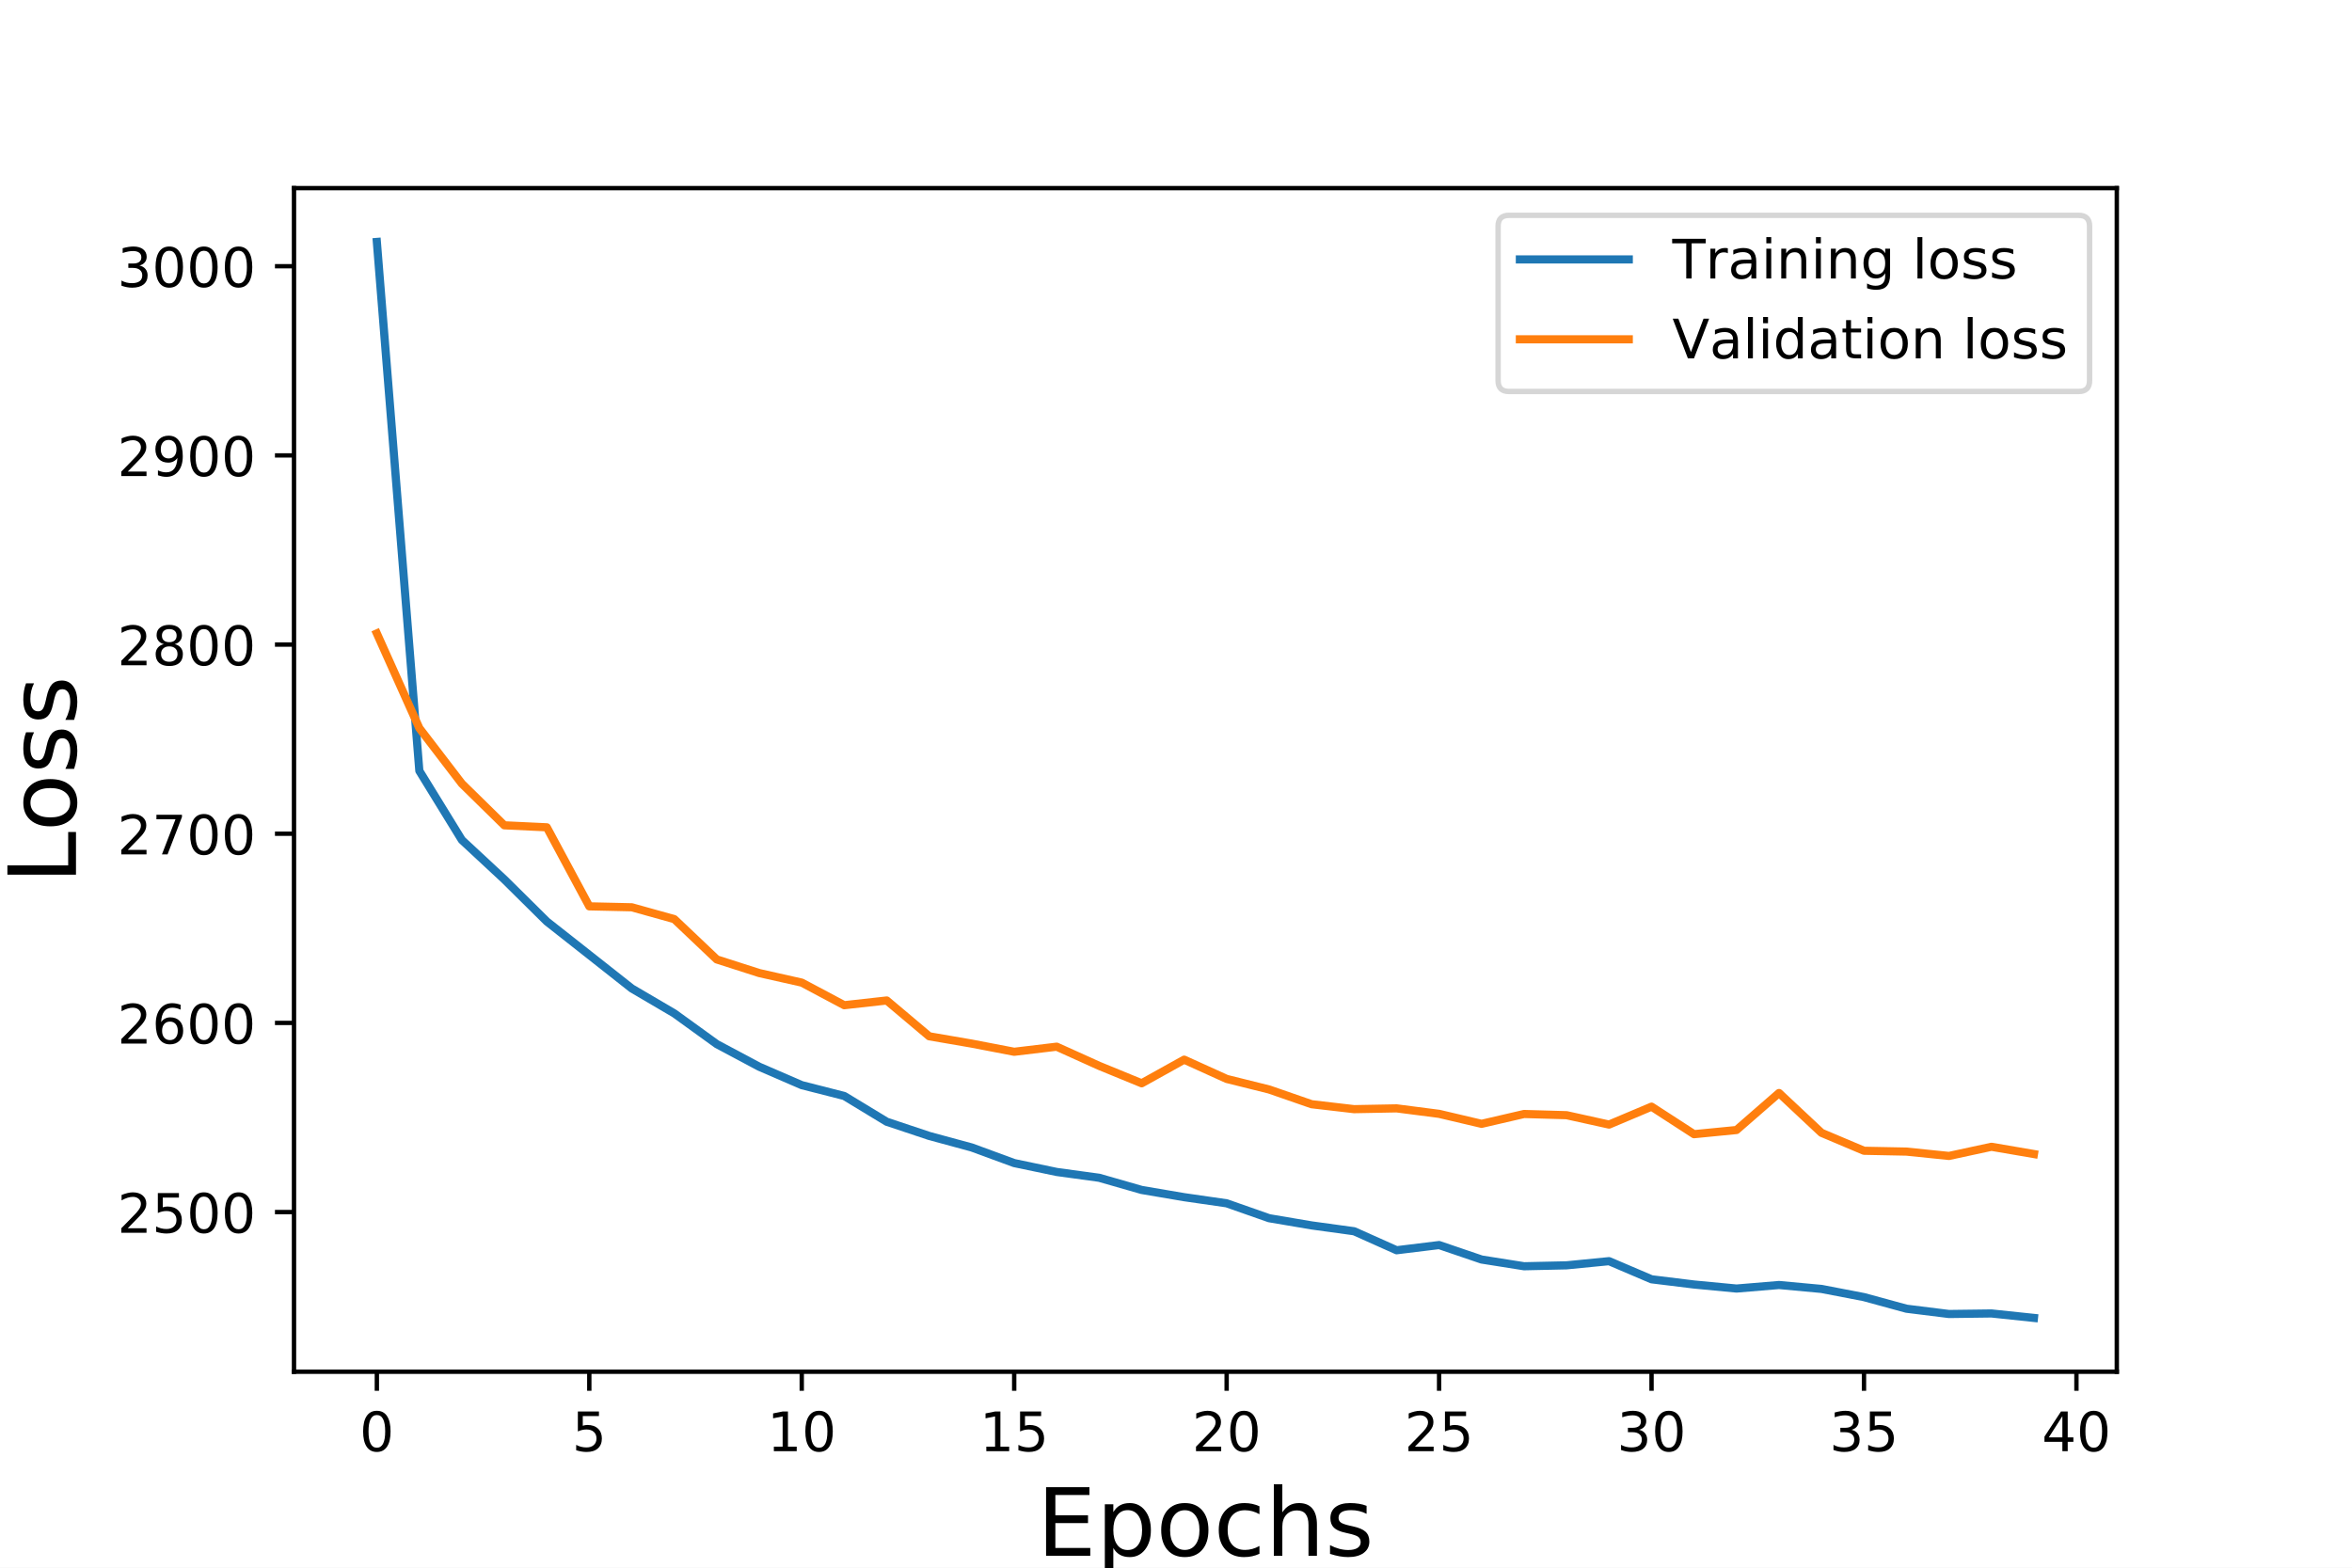
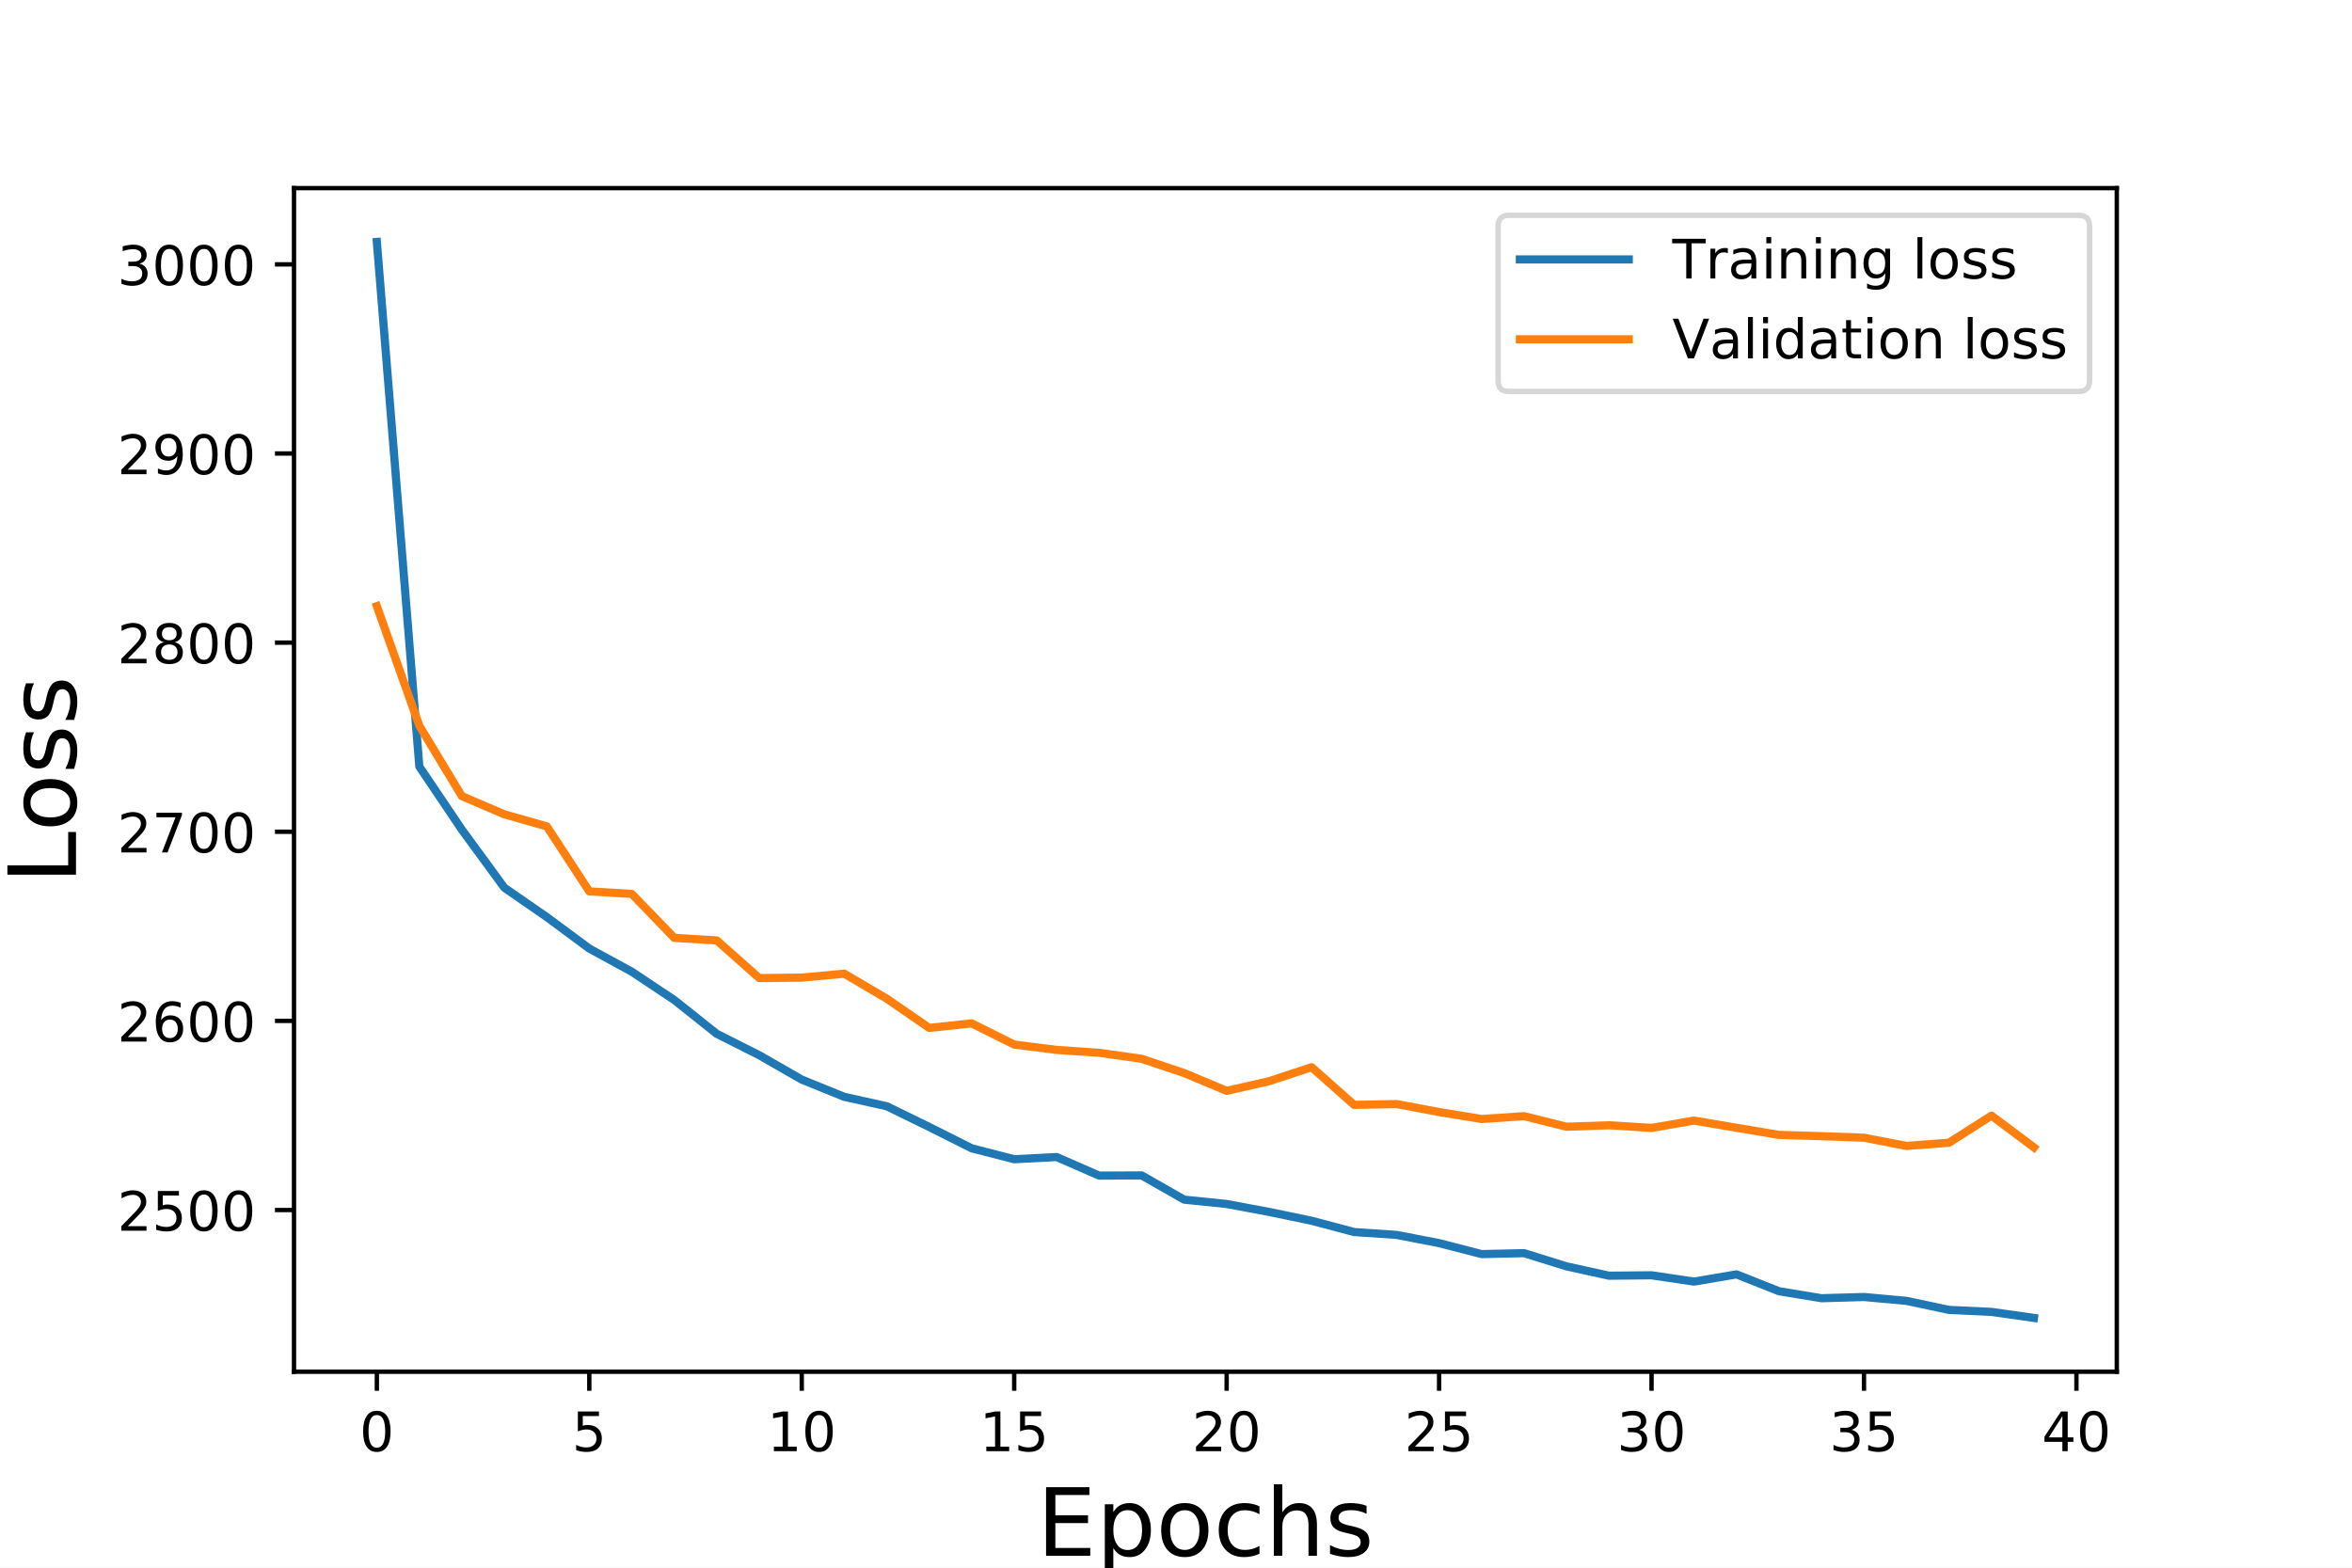
<svg xmlns="http://www.w3.org/2000/svg" xmlns:xlink="http://www.w3.org/1999/xlink" height="288pt" version="1.1" viewBox="0 0 432 288" width="432pt">
  <defs>
    <style type="text/css">
*{stroke-linecap:butt;stroke-linejoin:round;}
  </style>
  </defs>
  <g id="figure_1">
    <g id="patch_1">
      <path d="M 0 288  L 432 288  L 432 0  L 0 0  z " style="fill:#ffffff;" />
    </g>
    <g id="axes_1">
      <g id="patch_2">
        <path d="M 54 252  L 388.8 252  L 388.8 34.56  L 54 34.56  z " style="fill:#ffffff;" />
      </g>
      <g id="matplotlib.axis_1">
        <g id="xtick_1">
          <g id="line2d_1">
            <defs>
-               <path d="M 0 0  L 0 3.5  " id="m93d45e6e89" style="stroke:#000000;stroke-width:0.8;" />
-             </defs>
-             <g>
-               <use style="stroke:#000000;stroke-width:0.8;" x="69.218" xlink:href="#m93d45e6e89" y="252" />
+               <path d="M 0 0  L 0 3.5  " id="m8e6a49b4be" style="stroke:#000000;stroke-width:0.8;" />
+             </defs>
+             <g>
+               <use style="stroke:#000000;stroke-width:0.8;" x="69.218" xlink:href="#m8e6a49b4be" y="252" />
            </g>
          </g>
          <g id="text_1">
            <defs>
              <path d="M 31.781 66.406  Q 24.172 66.406 20.328 58.906  Q 16.5 51.422 16.5 36.375  Q 16.5 21.391 20.328 13.891  Q 24.172 6.391 31.781 6.391  Q 39.453 6.391 43.281 13.891  Q 47.125 21.391 47.125 36.375  Q 47.125 51.422 43.281 58.906  Q 39.453 66.406 31.781 66.406  z M 31.781 74.219  Q 44.047 74.219 50.516 64.516  Q 56.984 54.828 56.984 36.375  Q 56.984 17.969 50.516 8.266  Q 44.047 -1.422 31.781 -1.422  Q 19.531 -1.422 13.062 8.266  Q 6.594 17.969 6.594 36.375  Q 6.594 54.828 13.062 64.516  Q 19.531 74.219 31.781 74.219  z " id="DejaVuSans-48" />
            </defs>
            <g transform="translate(66.03693 266.5984)scale(0.1 -0.1)">
              <use xlink:href="#DejaVuSans-48" />
            </g>
          </g>
        </g>
        <g id="xtick_2">
          <g id="line2d_2">
            <g>
-               <use style="stroke:#000000;stroke-width:0.8;" x="108.239" xlink:href="#m93d45e6e89" y="252" />
+               <use style="stroke:#000000;stroke-width:0.8;" x="108.239" xlink:href="#m8e6a49b4be" y="252" />
            </g>
          </g>
          <g id="text_2">
            <defs>
              <path d="M 10.797 72.906  L 49.516 72.906  L 49.516 64.594  L 19.828 64.594  L 19.828 46.734  Q 21.969 47.469 24.109 47.828  Q 26.266 48.188 28.422 48.188  Q 40.625 48.188 47.75 41.5  Q 54.891 34.812 54.891 23.391  Q 54.891 11.625 47.562 5.094  Q 40.234 -1.422 26.906 -1.422  Q 22.312 -1.422 17.547 -0.641  Q 12.797 0.141 7.719 1.703  L 7.719 11.625  Q 12.109 9.234 16.797 8.062  Q 21.484 6.891 26.703 6.891  Q 35.156 6.891 40.078 11.328  Q 45.016 15.766 45.016 23.391  Q 45.016 31 40.078 35.438  Q 35.156 39.891 26.703 39.891  Q 22.75 39.891 18.812 39.016  Q 14.891 38.141 10.797 36.281  z " id="DejaVuSans-53" />
            </defs>
            <g transform="translate(105.0579 266.5984)scale(0.1 -0.1)">
              <use xlink:href="#DejaVuSans-53" />
            </g>
          </g>
        </g>
        <g id="xtick_3">
          <g id="line2d_3">
            <g>
-               <use style="stroke:#000000;stroke-width:0.8;" x="147.26" xlink:href="#m93d45e6e89" y="252" />
+               <use style="stroke:#000000;stroke-width:0.8;" x="147.26" xlink:href="#m8e6a49b4be" y="252" />
            </g>
          </g>
          <g id="text_3">
            <defs>
              <path d="M 12.406 8.297  L 28.516 8.297  L 28.516 63.922  L 10.984 60.406  L 10.984 69.391  L 28.422 72.906  L 38.281 72.906  L 38.281 8.297  L 54.391 8.297  L 54.391 0  L 12.406 0  z " id="DejaVuSans-49" />
            </defs>
            <g transform="translate(140.8976 266.5984)scale(0.1 -0.1)">
              <use xlink:href="#DejaVuSans-49" />
              <use x="63.623" xlink:href="#DejaVuSans-48" />
            </g>
          </g>
        </g>
        <g id="xtick_4">
          <g id="line2d_4">
            <g>
-               <use style="stroke:#000000;stroke-width:0.8;" x="186.281" xlink:href="#m93d45e6e89" y="252" />
+               <use style="stroke:#000000;stroke-width:0.8;" x="186.281" xlink:href="#m8e6a49b4be" y="252" />
            </g>
          </g>
          <g id="text_4">
            <g transform="translate(179.9186 266.5984)scale(0.1 -0.1)">
              <use xlink:href="#DejaVuSans-49" />
              <use x="63.623" xlink:href="#DejaVuSans-53" />
            </g>
          </g>
        </g>
        <g id="xtick_5">
          <g id="line2d_5">
            <g>
-               <use style="stroke:#000000;stroke-width:0.8;" x="225.302" xlink:href="#m93d45e6e89" y="252" />
+               <use style="stroke:#000000;stroke-width:0.8;" x="225.302" xlink:href="#m8e6a49b4be" y="252" />
            </g>
          </g>
          <g id="text_5">
            <defs>
              <path d="M 19.188 8.297  L 53.609 8.297  L 53.609 0  L 7.328 0  L 7.328 8.297  Q 12.938 14.109 22.625 23.891  Q 32.328 33.688 34.812 36.531  Q 39.547 41.844 41.422 45.531  Q 43.312 49.219 43.312 52.781  Q 43.312 58.594 39.234 62.25  Q 35.156 65.922 28.609 65.922  Q 23.969 65.922 18.812 64.312  Q 13.672 62.703 7.812 59.422  L 7.812 69.391  Q 13.766 71.781 18.938 73  Q 24.125 74.219 28.422 74.219  Q 39.75 74.219 46.484 68.547  Q 53.219 62.891 53.219 53.422  Q 53.219 48.922 51.531 44.891  Q 49.859 40.875 45.406 35.406  Q 44.188 33.984 37.641 27.219  Q 31.109 20.453 19.188 8.297  z " id="DejaVuSans-50" />
            </defs>
            <g transform="translate(218.9396 266.5984)scale(0.1 -0.1)">
              <use xlink:href="#DejaVuSans-50" />
              <use x="63.623" xlink:href="#DejaVuSans-48" />
            </g>
          </g>
        </g>
        <g id="xtick_6">
          <g id="line2d_6">
            <g>
-               <use style="stroke:#000000;stroke-width:0.8;" x="264.323" xlink:href="#m93d45e6e89" y="252" />
+               <use style="stroke:#000000;stroke-width:0.8;" x="264.323" xlink:href="#m8e6a49b4be" y="252" />
            </g>
          </g>
          <g id="text_6">
            <g transform="translate(257.9606 266.5984)scale(0.1 -0.1)">
              <use xlink:href="#DejaVuSans-50" />
              <use x="63.623" xlink:href="#DejaVuSans-53" />
            </g>
          </g>
        </g>
        <g id="xtick_7">
          <g id="line2d_7">
            <g>
-               <use style="stroke:#000000;stroke-width:0.8;" x="303.344" xlink:href="#m93d45e6e89" y="252" />
+               <use style="stroke:#000000;stroke-width:0.8;" x="303.344" xlink:href="#m8e6a49b4be" y="252" />
            </g>
          </g>
          <g id="text_7">
            <defs>
              <path d="M 40.578 39.312  Q 47.656 37.797 51.625 33  Q 55.609 28.219 55.609 21.188  Q 55.609 10.406 48.188 4.484  Q 40.766 -1.422 27.094 -1.422  Q 22.516 -1.422 17.656 -0.516  Q 12.797 0.391 7.625 2.203  L 7.625 11.719  Q 11.719 9.328 16.594 8.109  Q 21.484 6.891 26.812 6.891  Q 36.078 6.891 40.938 10.547  Q 45.797 14.203 45.797 21.188  Q 45.797 27.641 41.281 31.266  Q 36.766 34.906 28.719 34.906  L 20.219 34.906  L 20.219 43.016  L 29.109 43.016  Q 36.375 43.016 40.234 45.922  Q 44.094 48.828 44.094 54.297  Q 44.094 59.906 40.109 62.906  Q 36.141 65.922 28.719 65.922  Q 24.656 65.922 20.016 65.031  Q 15.375 64.156 9.812 62.312  L 9.812 71.094  Q 15.438 72.656 20.344 73.438  Q 25.25 74.219 29.594 74.219  Q 40.828 74.219 47.359 69.109  Q 53.906 64.016 53.906 55.328  Q 53.906 49.266 50.438 45.094  Q 46.969 40.922 40.578 39.312  z " id="DejaVuSans-51" />
            </defs>
            <g transform="translate(296.9816 266.5984)scale(0.1 -0.1)">
              <use xlink:href="#DejaVuSans-51" />
              <use x="63.623" xlink:href="#DejaVuSans-48" />
            </g>
          </g>
        </g>
        <g id="xtick_8">
          <g id="line2d_8">
            <g>
-               <use style="stroke:#000000;stroke-width:0.8;" x="342.365" xlink:href="#m93d45e6e89" y="252" />
+               <use style="stroke:#000000;stroke-width:0.8;" x="342.365" xlink:href="#m8e6a49b4be" y="252" />
            </g>
          </g>
          <g id="text_8">
            <g transform="translate(336.0025 266.5984)scale(0.1 -0.1)">
              <use xlink:href="#DejaVuSans-51" />
              <use x="63.623" xlink:href="#DejaVuSans-53" />
            </g>
          </g>
        </g>
        <g id="xtick_9">
          <g id="line2d_9">
            <g>
-               <use style="stroke:#000000;stroke-width:0.8;" x="381.386" xlink:href="#m93d45e6e89" y="252" />
+               <use style="stroke:#000000;stroke-width:0.8;" x="381.386" xlink:href="#m8e6a49b4be" y="252" />
            </g>
          </g>
          <g id="text_9">
            <defs>
              <path d="M 37.797 64.312  L 12.891 25.391  L 37.797 25.391  z M 35.203 72.906  L 47.609 72.906  L 47.609 25.391  L 58.016 25.391  L 58.016 17.188  L 47.609 17.188  L 47.609 0  L 37.797 0  L 37.797 17.188  L 4.891 17.188  L 4.891 26.703  z " id="DejaVuSans-52" />
            </defs>
            <g transform="translate(375.0235 266.5984)scale(0.1 -0.1)">
              <use xlink:href="#DejaVuSans-52" />
              <use x="63.623" xlink:href="#DejaVuSans-48" />
            </g>
          </g>
        </g>
        <g id="text_10">
          <defs>
            <path d="M 9.812 72.906  L 55.906 72.906  L 55.906 64.594  L 19.672 64.594  L 19.672 43.016  L 54.391 43.016  L 54.391 34.719  L 19.672 34.719  L 19.672 8.297  L 56.781 8.297  L 56.781 0  L 9.812 0  z " id="DejaVuSans-69" />
            <path d="M 18.109 8.203  L 18.109 -20.797  L 9.078 -20.797  L 9.078 54.688  L 18.109 54.688  L 18.109 46.391  Q 20.953 51.266 25.266 53.625  Q 29.594 56 35.594 56  Q 45.562 56 51.781 48.094  Q 58.016 40.188 58.016 27.297  Q 58.016 14.406 51.781 6.484  Q 45.562 -1.422 35.594 -1.422  Q 29.594 -1.422 25.266 0.953  Q 20.953 3.328 18.109 8.203  z M 48.688 27.297  Q 48.688 37.203 44.609 42.844  Q 40.531 48.484 33.406 48.484  Q 26.266 48.484 22.188 42.844  Q 18.109 37.203 18.109 27.297  Q 18.109 17.391 22.188 11.75  Q 26.266 6.109 33.406 6.109  Q 40.531 6.109 44.609 11.75  Q 48.688 17.391 48.688 27.297  z " id="DejaVuSans-112" />
            <path d="M 30.609 48.391  Q 23.391 48.391 19.188 42.75  Q 14.984 37.109 14.984 27.297  Q 14.984 17.484 19.156 11.844  Q 23.344 6.203 30.609 6.203  Q 37.797 6.203 41.984 11.859  Q 46.188 17.531 46.188 27.297  Q 46.188 37.016 41.984 42.703  Q 37.797 48.391 30.609 48.391  z M 30.609 56  Q 42.328 56 49.016 48.375  Q 55.719 40.766 55.719 27.297  Q 55.719 13.875 49.016 6.219  Q 42.328 -1.422 30.609 -1.422  Q 18.844 -1.422 12.172 6.219  Q 5.516 13.875 5.516 27.297  Q 5.516 40.766 12.172 48.375  Q 18.844 56 30.609 56  z " id="DejaVuSans-111" />
            <path d="M 48.781 52.594  L 48.781 44.188  Q 44.969 46.297 41.141 47.344  Q 37.312 48.391 33.406 48.391  Q 24.656 48.391 19.812 42.844  Q 14.984 37.312 14.984 27.297  Q 14.984 17.281 19.812 11.734  Q 24.656 6.203 33.406 6.203  Q 37.312 6.203 41.141 7.25  Q 44.969 8.297 48.781 10.406  L 48.781 2.094  Q 45.016 0.344 40.984 -0.531  Q 36.969 -1.422 32.422 -1.422  Q 20.062 -1.422 12.781 6.344  Q 5.516 14.109 5.516 27.297  Q 5.516 40.672 12.859 48.328  Q 20.219 56 33.016 56  Q 37.156 56 41.109 55.141  Q 45.062 54.297 48.781 52.594  z " id="DejaVuSans-99" />
            <path d="M 54.891 33.016  L 54.891 0  L 45.906 0  L 45.906 32.719  Q 45.906 40.484 42.875 44.328  Q 39.844 48.188 33.797 48.188  Q 26.516 48.188 22.312 43.547  Q 18.109 38.922 18.109 30.906  L 18.109 0  L 9.078 0  L 9.078 75.984  L 18.109 75.984  L 18.109 46.188  Q 21.344 51.125 25.703 53.562  Q 30.078 56 35.797 56  Q 45.219 56 50.047 50.172  Q 54.891 44.344 54.891 33.016  z " id="DejaVuSans-104" />
            <path d="M 44.281 53.078  L 44.281 44.578  Q 40.484 46.531 36.375 47.5  Q 32.281 48.484 27.875 48.484  Q 21.188 48.484 17.844 46.438  Q 14.5 44.391 14.5 40.281  Q 14.5 37.156 16.891 35.375  Q 19.281 33.594 26.516 31.984  L 29.594 31.297  Q 39.156 29.25 43.188 25.516  Q 47.219 21.781 47.219 15.094  Q 47.219 7.469 41.188 3.016  Q 35.156 -1.422 24.609 -1.422  Q 20.219 -1.422 15.453 -0.562  Q 10.688 0.297 5.422 2  L 5.422 11.281  Q 10.406 8.688 15.234 7.391  Q 20.062 6.109 24.812 6.109  Q 31.156 6.109 34.562 8.281  Q 37.984 10.453 37.984 14.406  Q 37.984 18.062 35.516 20.016  Q 33.062 21.969 24.703 23.781  L 21.578 24.516  Q 13.234 26.266 9.516 29.906  Q 5.812 33.547 5.812 39.891  Q 5.812 47.609 11.281 51.797  Q 16.75 56 26.812 56  Q 31.781 56 36.172 55.266  Q 40.578 54.547 44.281 53.078  z " id="DejaVuSans-115" />
          </defs>
          <g transform="translate(190.4418 285.8082)scale(0.1728 -0.1728)">
            <use xlink:href="#DejaVuSans-69" />
            <use x="63.184" xlink:href="#DejaVuSans-112" />
            <use x="126.66" xlink:href="#DejaVuSans-111" />
            <use x="187.842" xlink:href="#DejaVuSans-99" />
            <use x="242.822" xlink:href="#DejaVuSans-104" />
            <use x="306.201" xlink:href="#DejaVuSans-115" />
          </g>
        </g>
      </g>
      <g id="matplotlib.axis_2">
        <g id="ytick_1">
          <g id="line2d_10">
            <defs>
-               <path d="M 0 0  L -3.5 0  " id="m5e2990d5e7" style="stroke:#000000;stroke-width:0.8;" />
-             </defs>
-             <g>
-               <use style="stroke:#000000;stroke-width:0.8;" x="54" xlink:href="#m5e2990d5e7" y="222.668" />
+               <path d="M 0 0  L -3.5 0  " id="maf76923f40" style="stroke:#000000;stroke-width:0.8;" />
+             </defs>
+             <g>
+               <use style="stroke:#000000;stroke-width:0.8;" x="54" xlink:href="#maf76923f40" y="222.294" />
            </g>
          </g>
          <g id="text_11">
-             <g transform="translate(21.55 226.4676)scale(0.1 -0.1)">
+             <g transform="translate(21.55 226.0928)scale(0.1 -0.1)">
              <use xlink:href="#DejaVuSans-50" />
              <use x="63.623" xlink:href="#DejaVuSans-53" />
              <use x="127.246" xlink:href="#DejaVuSans-48" />
              <use x="190.869" xlink:href="#DejaVuSans-48" />
            </g>
          </g>
        </g>
        <g id="ytick_2">
          <g id="line2d_11">
            <g>
-               <use style="stroke:#000000;stroke-width:0.8;" x="54" xlink:href="#m5e2990d5e7" y="187.917" />
+               <use style="stroke:#000000;stroke-width:0.8;" x="54" xlink:href="#maf76923f40" y="187.549" />
            </g>
          </g>
          <g id="text_12">
            <defs>
              <path d="M 33.016 40.375  Q 26.375 40.375 22.484 35.828  Q 18.609 31.297 18.609 23.391  Q 18.609 15.531 22.484 10.953  Q 26.375 6.391 33.016 6.391  Q 39.656 6.391 43.531 10.953  Q 47.406 15.531 47.406 23.391  Q 47.406 31.297 43.531 35.828  Q 39.656 40.375 33.016 40.375  z M 52.594 71.297  L 52.594 62.312  Q 48.875 64.062 45.094 64.984  Q 41.312 65.922 37.594 65.922  Q 27.828 65.922 22.672 59.328  Q 17.531 52.734 16.797 39.406  Q 19.672 43.656 24.016 45.922  Q 28.375 48.188 33.594 48.188  Q 44.578 48.188 50.953 41.516  Q 57.328 34.859 57.328 23.391  Q 57.328 12.156 50.688 5.359  Q 44.047 -1.422 33.016 -1.422  Q 20.359 -1.422 13.672 8.266  Q 6.984 17.969 6.984 36.375  Q 6.984 53.656 15.188 63.938  Q 23.391 74.219 37.203 74.219  Q 40.922 74.219 44.703 73.484  Q 48.484 72.75 52.594 71.297  z " id="DejaVuSans-54" />
            </defs>
-             <g transform="translate(21.55 191.7159)scale(0.1 -0.1)">
+             <g transform="translate(21.55 191.3481)scale(0.1 -0.1)">
              <use xlink:href="#DejaVuSans-50" />
              <use x="63.623" xlink:href="#DejaVuSans-54" />
              <use x="127.246" xlink:href="#DejaVuSans-48" />
              <use x="190.869" xlink:href="#DejaVuSans-48" />
            </g>
          </g>
        </g>
        <g id="ytick_3">
          <g id="line2d_12">
            <g>
-               <use style="stroke:#000000;stroke-width:0.8;" x="54" xlink:href="#m5e2990d5e7" y="153.165" />
+               <use style="stroke:#000000;stroke-width:0.8;" x="54" xlink:href="#maf76923f40" y="152.804" />
            </g>
          </g>
          <g id="text_13">
            <defs>
              <path d="M 8.203 72.906  L 55.078 72.906  L 55.078 68.703  L 28.609 0  L 18.312 0  L 43.219 64.594  L 8.203 64.594  z " id="DejaVuSans-55" />
            </defs>
-             <g transform="translate(21.55 156.9642)scale(0.1 -0.1)">
+             <g transform="translate(21.55 156.6034)scale(0.1 -0.1)">
              <use xlink:href="#DejaVuSans-50" />
              <use x="63.623" xlink:href="#DejaVuSans-55" />
              <use x="127.246" xlink:href="#DejaVuSans-48" />
              <use x="190.869" xlink:href="#DejaVuSans-48" />
            </g>
          </g>
        </g>
        <g id="ytick_4">
          <g id="line2d_13">
            <g>
-               <use style="stroke:#000000;stroke-width:0.8;" x="54" xlink:href="#m5e2990d5e7" y="118.413" />
+               <use style="stroke:#000000;stroke-width:0.8;" x="54" xlink:href="#maf76923f40" y="118.059" />
            </g>
          </g>
          <g id="text_14">
            <defs>
              <path d="M 31.781 34.625  Q 24.75 34.625 20.719 30.859  Q 16.703 27.094 16.703 20.516  Q 16.703 13.922 20.719 10.156  Q 24.75 6.391 31.781 6.391  Q 38.812 6.391 42.859 10.172  Q 46.922 13.969 46.922 20.516  Q 46.922 27.094 42.891 30.859  Q 38.875 34.625 31.781 34.625  z M 21.922 38.812  Q 15.578 40.375 12.031 44.719  Q 8.5 49.078 8.5 55.328  Q 8.5 64.062 14.719 69.141  Q 20.953 74.219 31.781 74.219  Q 42.672 74.219 48.875 69.141  Q 55.078 64.062 55.078 55.328  Q 55.078 49.078 51.531 44.719  Q 48 40.375 41.703 38.812  Q 48.828 37.156 52.797 32.312  Q 56.781 27.484 56.781 20.516  Q 56.781 9.906 50.312 4.234  Q 43.844 -1.422 31.781 -1.422  Q 19.734 -1.422 13.25 4.234  Q 6.781 9.906 6.781 20.516  Q 6.781 27.484 10.781 32.312  Q 14.797 37.156 21.922 38.812  z M 18.312 54.391  Q 18.312 48.734 21.844 45.562  Q 25.391 42.391 31.781 42.391  Q 38.141 42.391 41.719 45.562  Q 45.312 48.734 45.312 54.391  Q 45.312 60.062 41.719 63.234  Q 38.141 66.406 31.781 66.406  Q 25.391 66.406 21.844 63.234  Q 18.312 60.062 18.312 54.391  z " id="DejaVuSans-56" />
            </defs>
-             <g transform="translate(21.55 122.2126)scale(0.1 -0.1)">
+             <g transform="translate(21.55 121.8587)scale(0.1 -0.1)">
              <use xlink:href="#DejaVuSans-50" />
              <use x="63.623" xlink:href="#DejaVuSans-56" />
              <use x="127.246" xlink:href="#DejaVuSans-48" />
              <use x="190.869" xlink:href="#DejaVuSans-48" />
            </g>
          </g>
        </g>
        <g id="ytick_5">
          <g id="line2d_14">
            <g>
-               <use style="stroke:#000000;stroke-width:0.8;" x="54" xlink:href="#m5e2990d5e7" y="83.662" />
+               <use style="stroke:#000000;stroke-width:0.8;" x="54" xlink:href="#maf76923f40" y="83.315" />
            </g>
          </g>
          <g id="text_15">
            <defs>
              <path d="M 10.984 1.516  L 10.984 10.5  Q 14.703 8.734 18.5 7.812  Q 22.312 6.891 25.984 6.891  Q 35.75 6.891 40.891 13.453  Q 46.047 20.016 46.781 33.406  Q 43.953 29.203 39.594 26.953  Q 35.25 24.703 29.984 24.703  Q 19.047 24.703 12.672 31.312  Q 6.297 37.938 6.297 49.422  Q 6.297 60.641 12.938 67.422  Q 19.578 74.219 30.609 74.219  Q 43.266 74.219 49.922 64.516  Q 56.594 54.828 56.594 36.375  Q 56.594 19.141 48.406 8.859  Q 40.234 -1.422 26.422 -1.422  Q 22.703 -1.422 18.891 -0.688  Q 15.094 0.047 10.984 1.516  z M 30.609 32.422  Q 37.25 32.422 41.125 36.953  Q 45.016 41.5 45.016 49.422  Q 45.016 57.281 41.125 61.844  Q 37.25 66.406 30.609 66.406  Q 23.969 66.406 20.094 61.844  Q 16.219 57.281 16.219 49.422  Q 16.219 41.5 20.094 36.953  Q 23.969 32.422 30.609 32.422  z " id="DejaVuSans-57" />
            </defs>
-             <g transform="translate(21.55 87.46093)scale(0.1 -0.1)">
+             <g transform="translate(21.55 87.114)scale(0.1 -0.1)">
              <use xlink:href="#DejaVuSans-50" />
              <use x="63.623" xlink:href="#DejaVuSans-57" />
              <use x="127.246" xlink:href="#DejaVuSans-48" />
              <use x="190.869" xlink:href="#DejaVuSans-48" />
            </g>
          </g>
        </g>
        <g id="ytick_6">
          <g id="line2d_15">
            <g>
-               <use style="stroke:#000000;stroke-width:0.8;" x="54" xlink:href="#m5e2990d5e7" y="48.91" />
+               <use style="stroke:#000000;stroke-width:0.8;" x="54" xlink:href="#maf76923f40" y="48.57" />
            </g>
          </g>
          <g id="text_16">
-             <g transform="translate(21.55 52.70927)scale(0.1 -0.1)">
+             <g transform="translate(21.55 52.36929)scale(0.1 -0.1)">
              <use xlink:href="#DejaVuSans-51" />
              <use x="63.623" xlink:href="#DejaVuSans-48" />
              <use x="127.246" xlink:href="#DejaVuSans-48" />
              <use x="190.869" xlink:href="#DejaVuSans-48" />
            </g>
          </g>
        </g>
        <g id="text_17">
          <defs>
            <path d="M 9.812 72.906  L 19.672 72.906  L 19.672 8.297  L 55.172 8.297  L 55.172 0  L 9.812 0  z " id="DejaVuSans-76" />
          </defs>
          <g transform="translate(13.9563 162.3811)rotate(-90)scale(0.1728 -0.1728)">
            <use xlink:href="#DejaVuSans-76" />
            <use x="55.697" xlink:href="#DejaVuSans-111" />
            <use x="116.879" xlink:href="#DejaVuSans-115" />
            <use x="168.979" xlink:href="#DejaVuSans-115" />
          </g>
        </g>
      </g>
      <g id="line2d_16">
-         <path clip-path="url(#pa7e49dcf71)" d="M 69.218 44.444  L 77.022 141.613  L 84.827 154.309  L 92.631 161.559  L 100.435 169.286  L 108.239 175.433  L 116.043 181.591  L 123.848 186.171  L 131.652 191.814  L 139.456 195.973  L 147.26 199.352  L 155.064 201.342  L 162.869 206.078  L 170.673 208.683  L 178.477 210.802  L 186.281 213.669  L 194.085 215.301  L 201.89 216.369  L 209.694 218.606  L 217.498 219.934  L 225.302 221.06  L 233.106 223.798  L 240.91 225.121  L 248.715 226.193  L 256.519 229.684  L 264.323 228.728  L 272.127 231.387  L 279.931 232.623  L 287.736 232.454  L 295.54 231.687  L 303.344 235.019  L 311.148 235.976  L 318.952 236.719  L 326.757 236.067  L 334.561 236.789  L 342.365 238.293  L 350.169 240.424  L 357.973 241.395  L 365.778 241.295  L 373.582 242.116  " style="fill:none;stroke:#1f77b4;stroke-linecap:square;stroke-width:1.5;" />
+         <path clip-path="url(#p449192d4a2)" d="M 69.218 44.444  L 77.022 140.832  L 84.827 152.412  L 92.631 163.078  L 100.435 168.477  L 108.239 174.258  L 116.043 178.516  L 123.848 183.713  L 131.652 189.925  L 139.456 193.854  L 147.26 198.333  L 155.064 201.498  L 162.869 203.228  L 170.673 207.036  L 178.477 210.956  L 186.281 212.962  L 194.085 212.561  L 201.89 215.974  L 209.694 215.934  L 217.498 220.388  L 225.302 221.185  L 233.106 222.645  L 240.91 224.264  L 248.715 226.34  L 256.519 226.865  L 264.323 228.375  L 272.127 230.389  L 279.931 230.216  L 287.736 232.645  L 295.54 234.359  L 303.344 234.285  L 311.148 235.441  L 318.952 234.114  L 326.757 237.214  L 334.561 238.497  L 342.365 238.273  L 350.169 238.983  L 357.973 240.641  L 365.778 241.009  L 373.582 242.116  " style="fill:none;stroke:#1f77b4;stroke-linecap:square;stroke-width:1.5;" />
      </g>
      <g id="line2d_17">
-         <path clip-path="url(#pa7e49dcf71)" d="M 69.218 116.364  L 77.022 133.767  L 84.827 143.957  L 92.631 151.617  L 100.435 151.985  L 108.239 166.504  L 116.043 166.678  L 123.848 168.852  L 131.652 176.257  L 139.456 178.761  L 147.26 180.516  L 155.064 184.666  L 162.869 183.798  L 170.673 190.376  L 178.477 191.721  L 186.281 193.222  L 194.085 192.286  L 201.89 195.81  L 209.694 199.011  L 217.498 194.671  L 225.302 198.208  L 233.106 200.15  L 240.91 202.857  L 248.715 203.764  L 256.519 203.618  L 264.323 204.625  L 272.127 206.46  L 279.931 204.651  L 287.736 204.871  L 295.54 206.595  L 303.344 203.304  L 311.148 208.361  L 318.952 207.595  L 326.757 200.797  L 334.561 208.11  L 342.365 211.407  L 350.169 211.56  L 357.973 212.36  L 365.778 210.675  L 373.582 212.011  " style="fill:none;stroke:#ff7f0e;stroke-linecap:square;stroke-width:1.5;" />
+         <path clip-path="url(#p449192d4a2)" d="M 69.218 111.36  L 77.022 133.33  L 84.827 146.25  L 92.631 149.6  L 100.435 151.817  L 108.239 163.76  L 116.043 164.221  L 123.848 172.293  L 131.652 172.765  L 139.456 179.686  L 147.26 179.597  L 155.064 178.872  L 162.869 183.464  L 170.673 188.838  L 178.477 188.005  L 186.281 191.9  L 194.085 192.88  L 201.89 193.412  L 209.694 194.51  L 217.498 197.129  L 225.302 200.402  L 233.106 198.626  L 240.91 196.056  L 248.715 202.976  L 256.519 202.83  L 264.323 204.294  L 272.127 205.574  L 279.931 205.051  L 287.736 206.994  L 295.54 206.724  L 303.344 207.21  L 311.148 205.863  L 318.952 207.181  L 326.757 208.494  L 334.561 208.728  L 342.365 209.008  L 350.169 210.52  L 357.973 209.934  L 365.778 204.953  L 373.582 210.79  " style="fill:none;stroke:#ff7f0e;stroke-linecap:square;stroke-width:1.5;" />
      </g>
      <g id="patch_3">
        <path d="M 54 252  L 54 34.56  " style="fill:none;stroke:#000000;stroke-linecap:square;stroke-linejoin:miter;stroke-width:0.8;" />
      </g>
      <g id="patch_4">
        <path d="M 388.8 252  L 388.8 34.56  " style="fill:none;stroke:#000000;stroke-linecap:square;stroke-linejoin:miter;stroke-width:0.8;" />
      </g>
      <g id="patch_5">
        <path d="M 54 252  L 388.8 252  " style="fill:none;stroke:#000000;stroke-linecap:square;stroke-linejoin:miter;stroke-width:0.8;" />
      </g>
      <g id="patch_6">
        <path d="M 54 34.56  L 388.8 34.56  " style="fill:none;stroke:#000000;stroke-linecap:square;stroke-linejoin:miter;stroke-width:0.8;" />
      </g>
      <g id="legend_1">
        <g id="patch_7">
          <path d="M 277.161 71.916  L 381.8 71.916  Q 383.8 71.916 383.8 69.916  L 383.8 41.56  Q 383.8 39.56 381.8 39.56  L 277.161 39.56  Q 275.161 39.56 275.161 41.56  L 275.161 69.916  Q 275.161 71.916 277.161 71.916  z " style="fill:#ffffff;opacity:0.8;stroke:#cccccc;stroke-linejoin:miter;" />
        </g>
        <g id="line2d_18">
          <path d="M 279.161 47.658  L 299.161 47.658  " style="fill:none;stroke:#1f77b4;stroke-linecap:square;stroke-width:1.5;" />
        </g>
        <g id="line2d_19" />
        <g id="text_18">
          <defs>
            <path d="M -0.297 72.906  L 61.375 72.906  L 61.375 64.594  L 35.5 64.594  L 35.5 0  L 25.594 0  L 25.594 64.594  L -0.297 64.594  z " id="DejaVuSans-84" />
            <path d="M 41.109 46.297  Q 39.594 47.172 37.812 47.578  Q 36.031 48 33.891 48  Q 26.266 48 22.188 43.047  Q 18.109 38.094 18.109 28.812  L 18.109 0  L 9.078 0  L 9.078 54.688  L 18.109 54.688  L 18.109 46.188  Q 20.953 51.172 25.484 53.578  Q 30.031 56 36.531 56  Q 37.453 56 38.578 55.875  Q 39.703 55.766 41.062 55.516  z " id="DejaVuSans-114" />
            <path d="M 34.281 27.484  Q 23.391 27.484 19.188 25  Q 14.984 22.516 14.984 16.5  Q 14.984 11.719 18.141 8.906  Q 21.297 6.109 26.703 6.109  Q 34.188 6.109 38.703 11.406  Q 43.219 16.703 43.219 25.484  L 43.219 27.484  z M 52.203 31.203  L 52.203 0  L 43.219 0  L 43.219 8.297  Q 40.141 3.328 35.547 0.953  Q 30.953 -1.422 24.312 -1.422  Q 15.922 -1.422 10.953 3.297  Q 6 8.016 6 15.922  Q 6 25.141 12.172 29.828  Q 18.359 34.516 30.609 34.516  L 43.219 34.516  L 43.219 35.406  Q 43.219 41.609 39.141 45  Q 35.062 48.391 27.688 48.391  Q 23 48.391 18.547 47.266  Q 14.109 46.141 10.016 43.891  L 10.016 52.203  Q 14.938 54.109 19.578 55.047  Q 24.219 56 28.609 56  Q 40.484 56 46.344 49.844  Q 52.203 43.703 52.203 31.203  z " id="DejaVuSans-97" />
            <path d="M 9.422 54.688  L 18.406 54.688  L 18.406 0  L 9.422 0  z M 9.422 75.984  L 18.406 75.984  L 18.406 64.594  L 9.422 64.594  z " id="DejaVuSans-105" />
            <path d="M 54.891 33.016  L 54.891 0  L 45.906 0  L 45.906 32.719  Q 45.906 40.484 42.875 44.328  Q 39.844 48.188 33.797 48.188  Q 26.516 48.188 22.312 43.547  Q 18.109 38.922 18.109 30.906  L 18.109 0  L 9.078 0  L 9.078 54.688  L 18.109 54.688  L 18.109 46.188  Q 21.344 51.125 25.703 53.562  Q 30.078 56 35.797 56  Q 45.219 56 50.047 50.172  Q 54.891 44.344 54.891 33.016  z " id="DejaVuSans-110" />
            <path d="M 45.406 27.984  Q 45.406 37.75 41.375 43.109  Q 37.359 48.484 30.078 48.484  Q 22.859 48.484 18.828 43.109  Q 14.797 37.75 14.797 27.984  Q 14.797 18.266 18.828 12.891  Q 22.859 7.516 30.078 7.516  Q 37.359 7.516 41.375 12.891  Q 45.406 18.266 45.406 27.984  z M 54.391 6.781  Q 54.391 -7.172 48.188 -13.984  Q 42 -20.797 29.203 -20.797  Q 24.469 -20.797 20.266 -20.094  Q 16.062 -19.391 12.109 -17.922  L 12.109 -9.188  Q 16.062 -11.328 19.922 -12.344  Q 23.781 -13.375 27.781 -13.375  Q 36.625 -13.375 41.016 -8.766  Q 45.406 -4.156 45.406 5.172  L 45.406 9.625  Q 42.625 4.781 38.281 2.391  Q 33.938 0 27.875 0  Q 17.828 0 11.672 7.656  Q 5.516 15.328 5.516 27.984  Q 5.516 40.672 11.672 48.328  Q 17.828 56 27.875 56  Q 33.938 56 38.281 53.609  Q 42.625 51.219 45.406 46.391  L 45.406 54.688  L 54.391 54.688  z " id="DejaVuSans-103" />
            <path id="DejaVuSans-32" />
            <path d="M 9.422 75.984  L 18.406 75.984  L 18.406 0  L 9.422 0  z " id="DejaVuSans-108" />
          </defs>
          <g transform="translate(307.1609 51.15844)scale(0.1 -0.1)">
            <use xlink:href="#DejaVuSans-84" />
            <use x="60.865" xlink:href="#DejaVuSans-114" />
            <use x="101.979" xlink:href="#DejaVuSans-97" />
            <use x="163.258" xlink:href="#DejaVuSans-105" />
            <use x="191.041" xlink:href="#DejaVuSans-110" />
            <use x="254.42" xlink:href="#DejaVuSans-105" />
            <use x="282.203" xlink:href="#DejaVuSans-110" />
            <use x="345.582" xlink:href="#DejaVuSans-103" />
            <use x="409.059" xlink:href="#DejaVuSans-32" />
            <use x="440.846" xlink:href="#DejaVuSans-108" />
            <use x="468.629" xlink:href="#DejaVuSans-111" />
            <use x="529.811" xlink:href="#DejaVuSans-115" />
            <use x="581.91" xlink:href="#DejaVuSans-115" />
          </g>
        </g>
        <g id="line2d_20">
          <path d="M 279.161 62.337  L 299.161 62.337  " style="fill:none;stroke:#ff7f0e;stroke-linecap:square;stroke-width:1.5;" />
        </g>
        <g id="line2d_21" />
        <g id="text_19">
          <defs>
            <path d="M 28.609 0  L 0.781 72.906  L 11.078 72.906  L 34.188 11.531  L 57.328 72.906  L 67.578 72.906  L 39.797 0  z " id="DejaVuSans-86" />
            <path d="M 45.406 46.391  L 45.406 75.984  L 54.391 75.984  L 54.391 0  L 45.406 0  L 45.406 8.203  Q 42.578 3.328 38.25 0.953  Q 33.938 -1.422 27.875 -1.422  Q 17.969 -1.422 11.734 6.484  Q 5.516 14.406 5.516 27.297  Q 5.516 40.188 11.734 48.094  Q 17.969 56 27.875 56  Q 33.938 56 38.25 53.625  Q 42.578 51.266 45.406 46.391  z M 14.797 27.297  Q 14.797 17.391 18.875 11.75  Q 22.953 6.109 30.078 6.109  Q 37.203 6.109 41.297 11.75  Q 45.406 17.391 45.406 27.297  Q 45.406 37.203 41.297 42.844  Q 37.203 48.484 30.078 48.484  Q 22.953 48.484 18.875 42.844  Q 14.797 37.203 14.797 27.297  z " id="DejaVuSans-100" />
            <path d="M 18.312 70.219  L 18.312 54.688  L 36.812 54.688  L 36.812 47.703  L 18.312 47.703  L 18.312 18.016  Q 18.312 11.328 20.141 9.422  Q 21.969 7.516 27.594 7.516  L 36.812 7.516  L 36.812 0  L 27.594 0  Q 17.188 0 13.234 3.875  Q 9.281 7.766 9.281 18.016  L 9.281 47.703  L 2.688 47.703  L 2.688 54.688  L 9.281 54.688  L 9.281 70.219  z " id="DejaVuSans-116" />
          </defs>
          <g transform="translate(307.1609 65.83656)scale(0.1 -0.1)">
            <use xlink:href="#DejaVuSans-86" />
            <use x="68.299" xlink:href="#DejaVuSans-97" />
            <use x="129.578" xlink:href="#DejaVuSans-108" />
            <use x="157.361" xlink:href="#DejaVuSans-105" />
            <use x="185.145" xlink:href="#DejaVuSans-100" />
            <use x="248.621" xlink:href="#DejaVuSans-97" />
            <use x="309.9" xlink:href="#DejaVuSans-116" />
            <use x="349.109" xlink:href="#DejaVuSans-105" />
            <use x="376.893" xlink:href="#DejaVuSans-111" />
            <use x="438.074" xlink:href="#DejaVuSans-110" />
            <use x="501.453" xlink:href="#DejaVuSans-32" />
            <use x="533.24" xlink:href="#DejaVuSans-108" />
            <use x="561.023" xlink:href="#DejaVuSans-111" />
            <use x="622.205" xlink:href="#DejaVuSans-115" />
            <use x="674.305" xlink:href="#DejaVuSans-115" />
          </g>
        </g>
      </g>
    </g>
  </g>
  <defs>
-     <clipPath id="pa7e49dcf71">
+     <clipPath id="p449192d4a2">
      <rect height="217.44" width="334.8" x="54" y="34.56" />
    </clipPath>
  </defs>
</svg>
